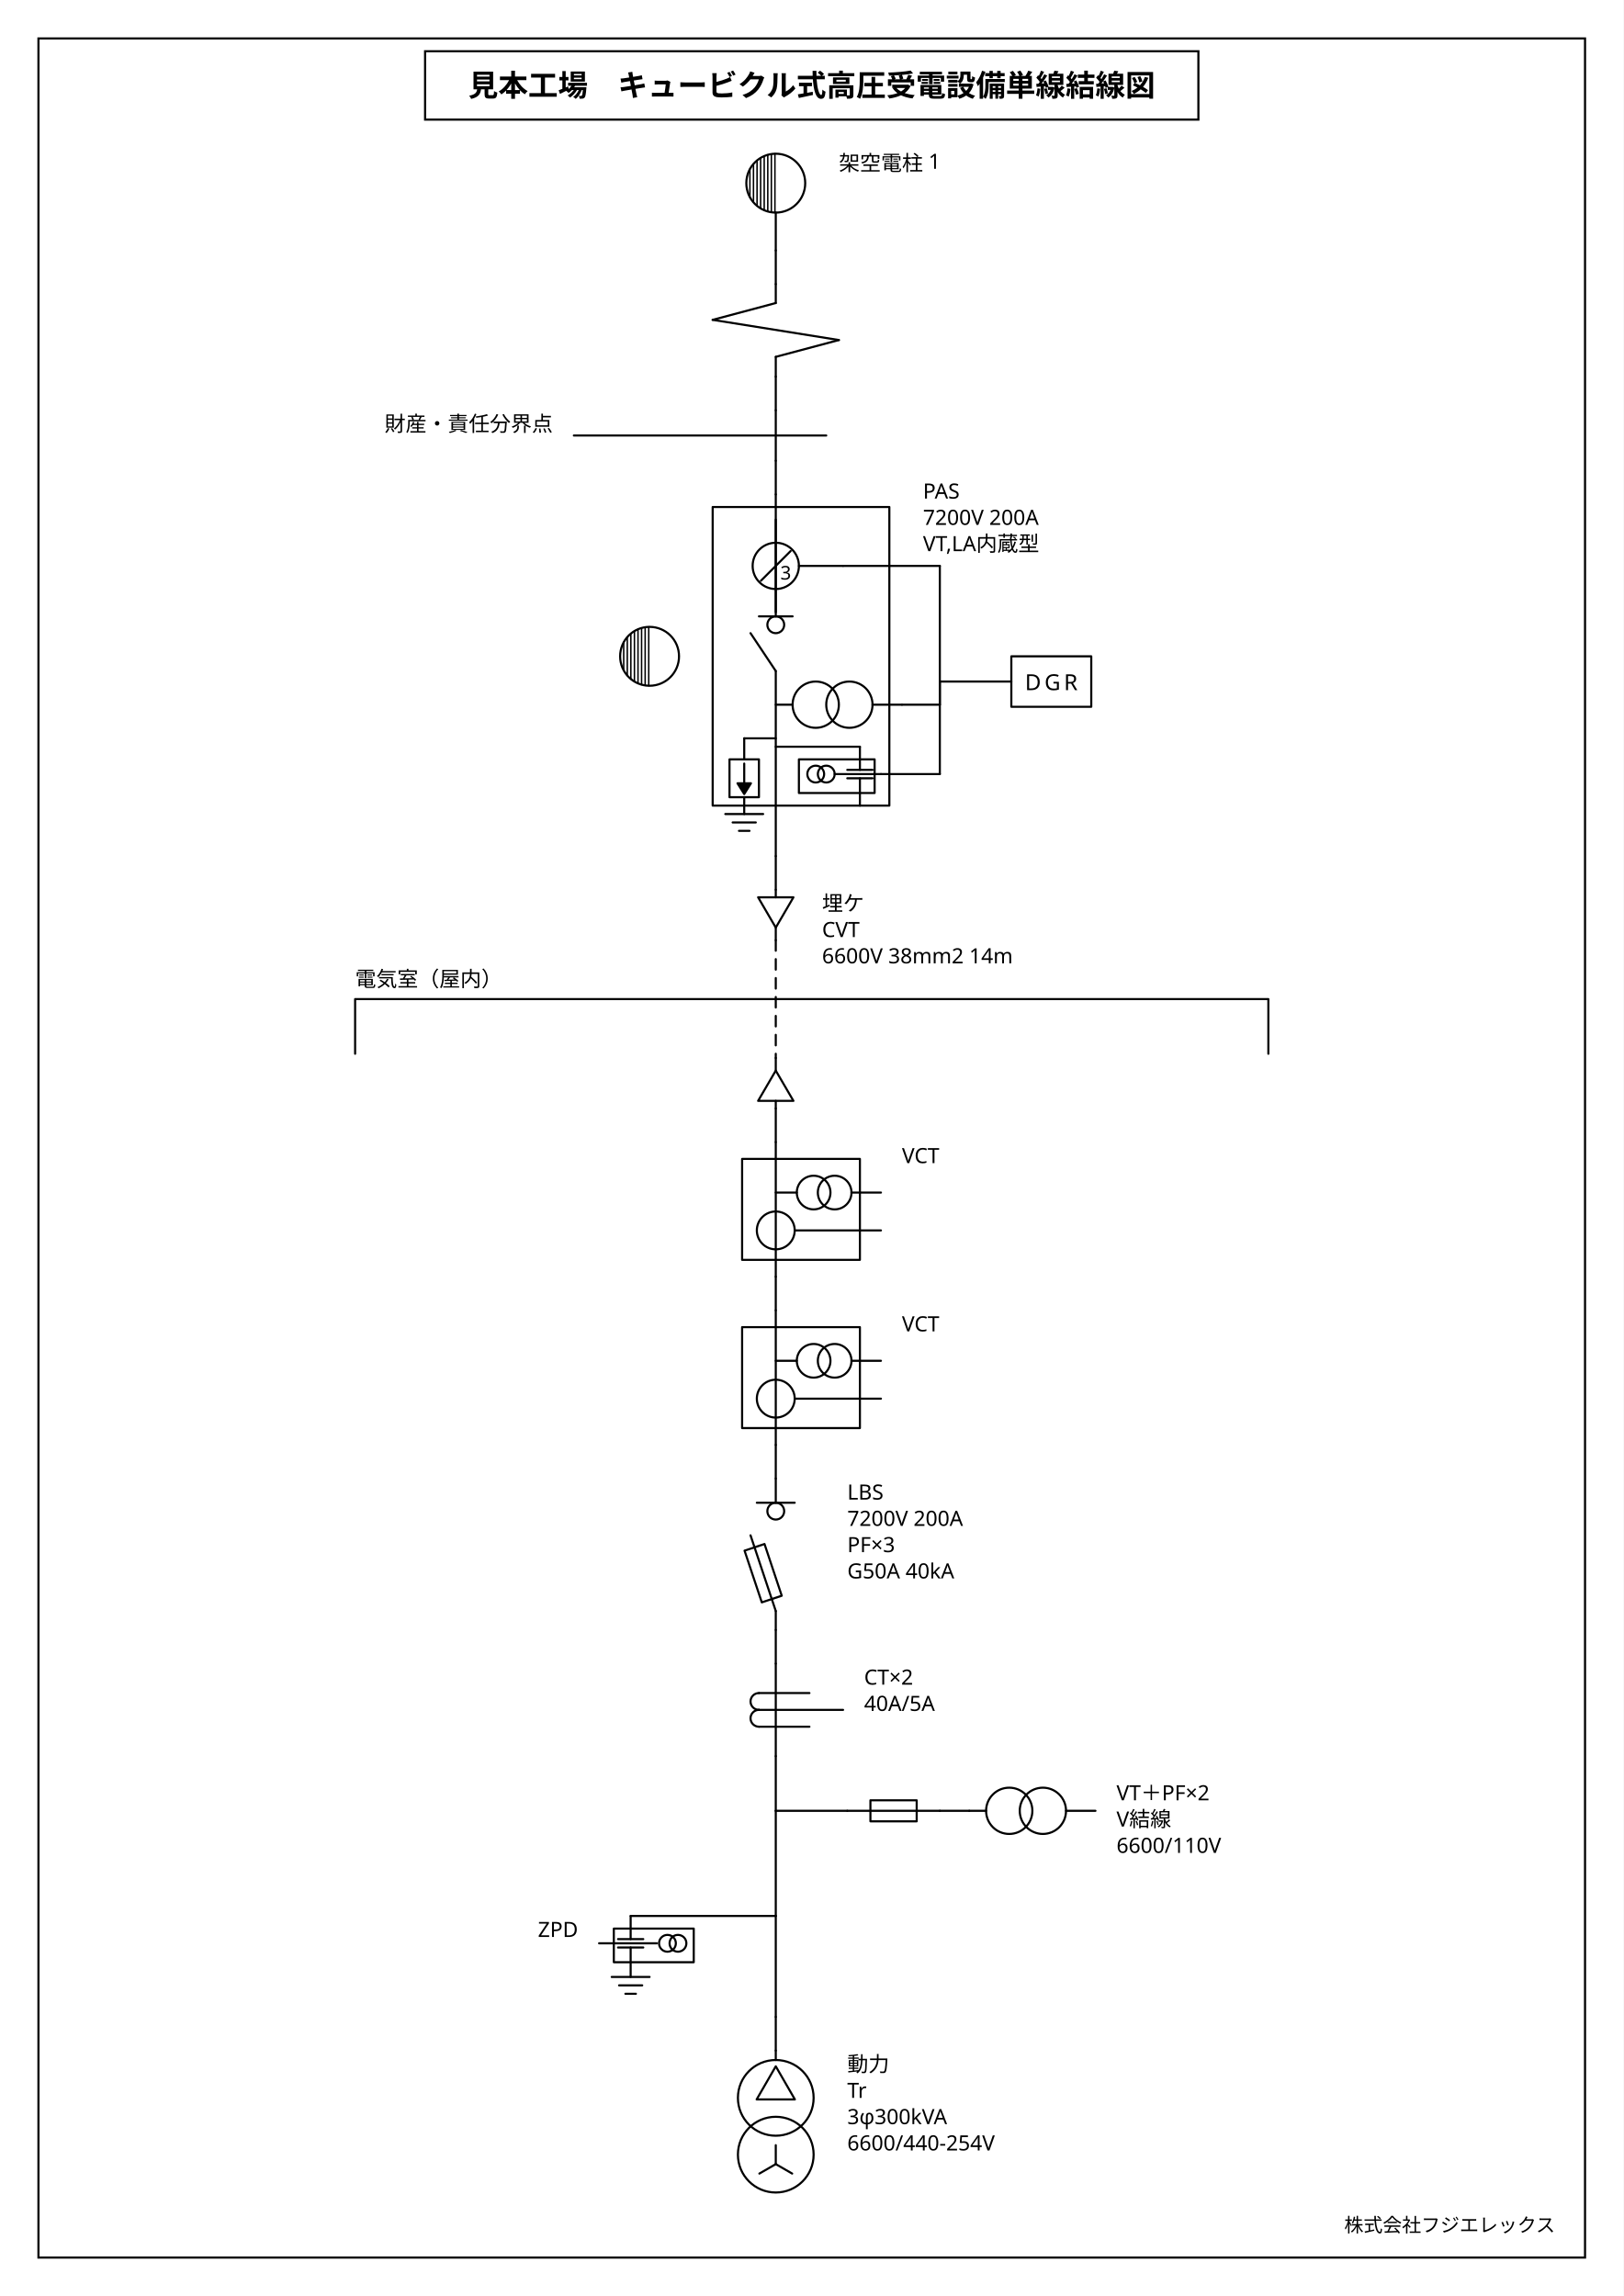
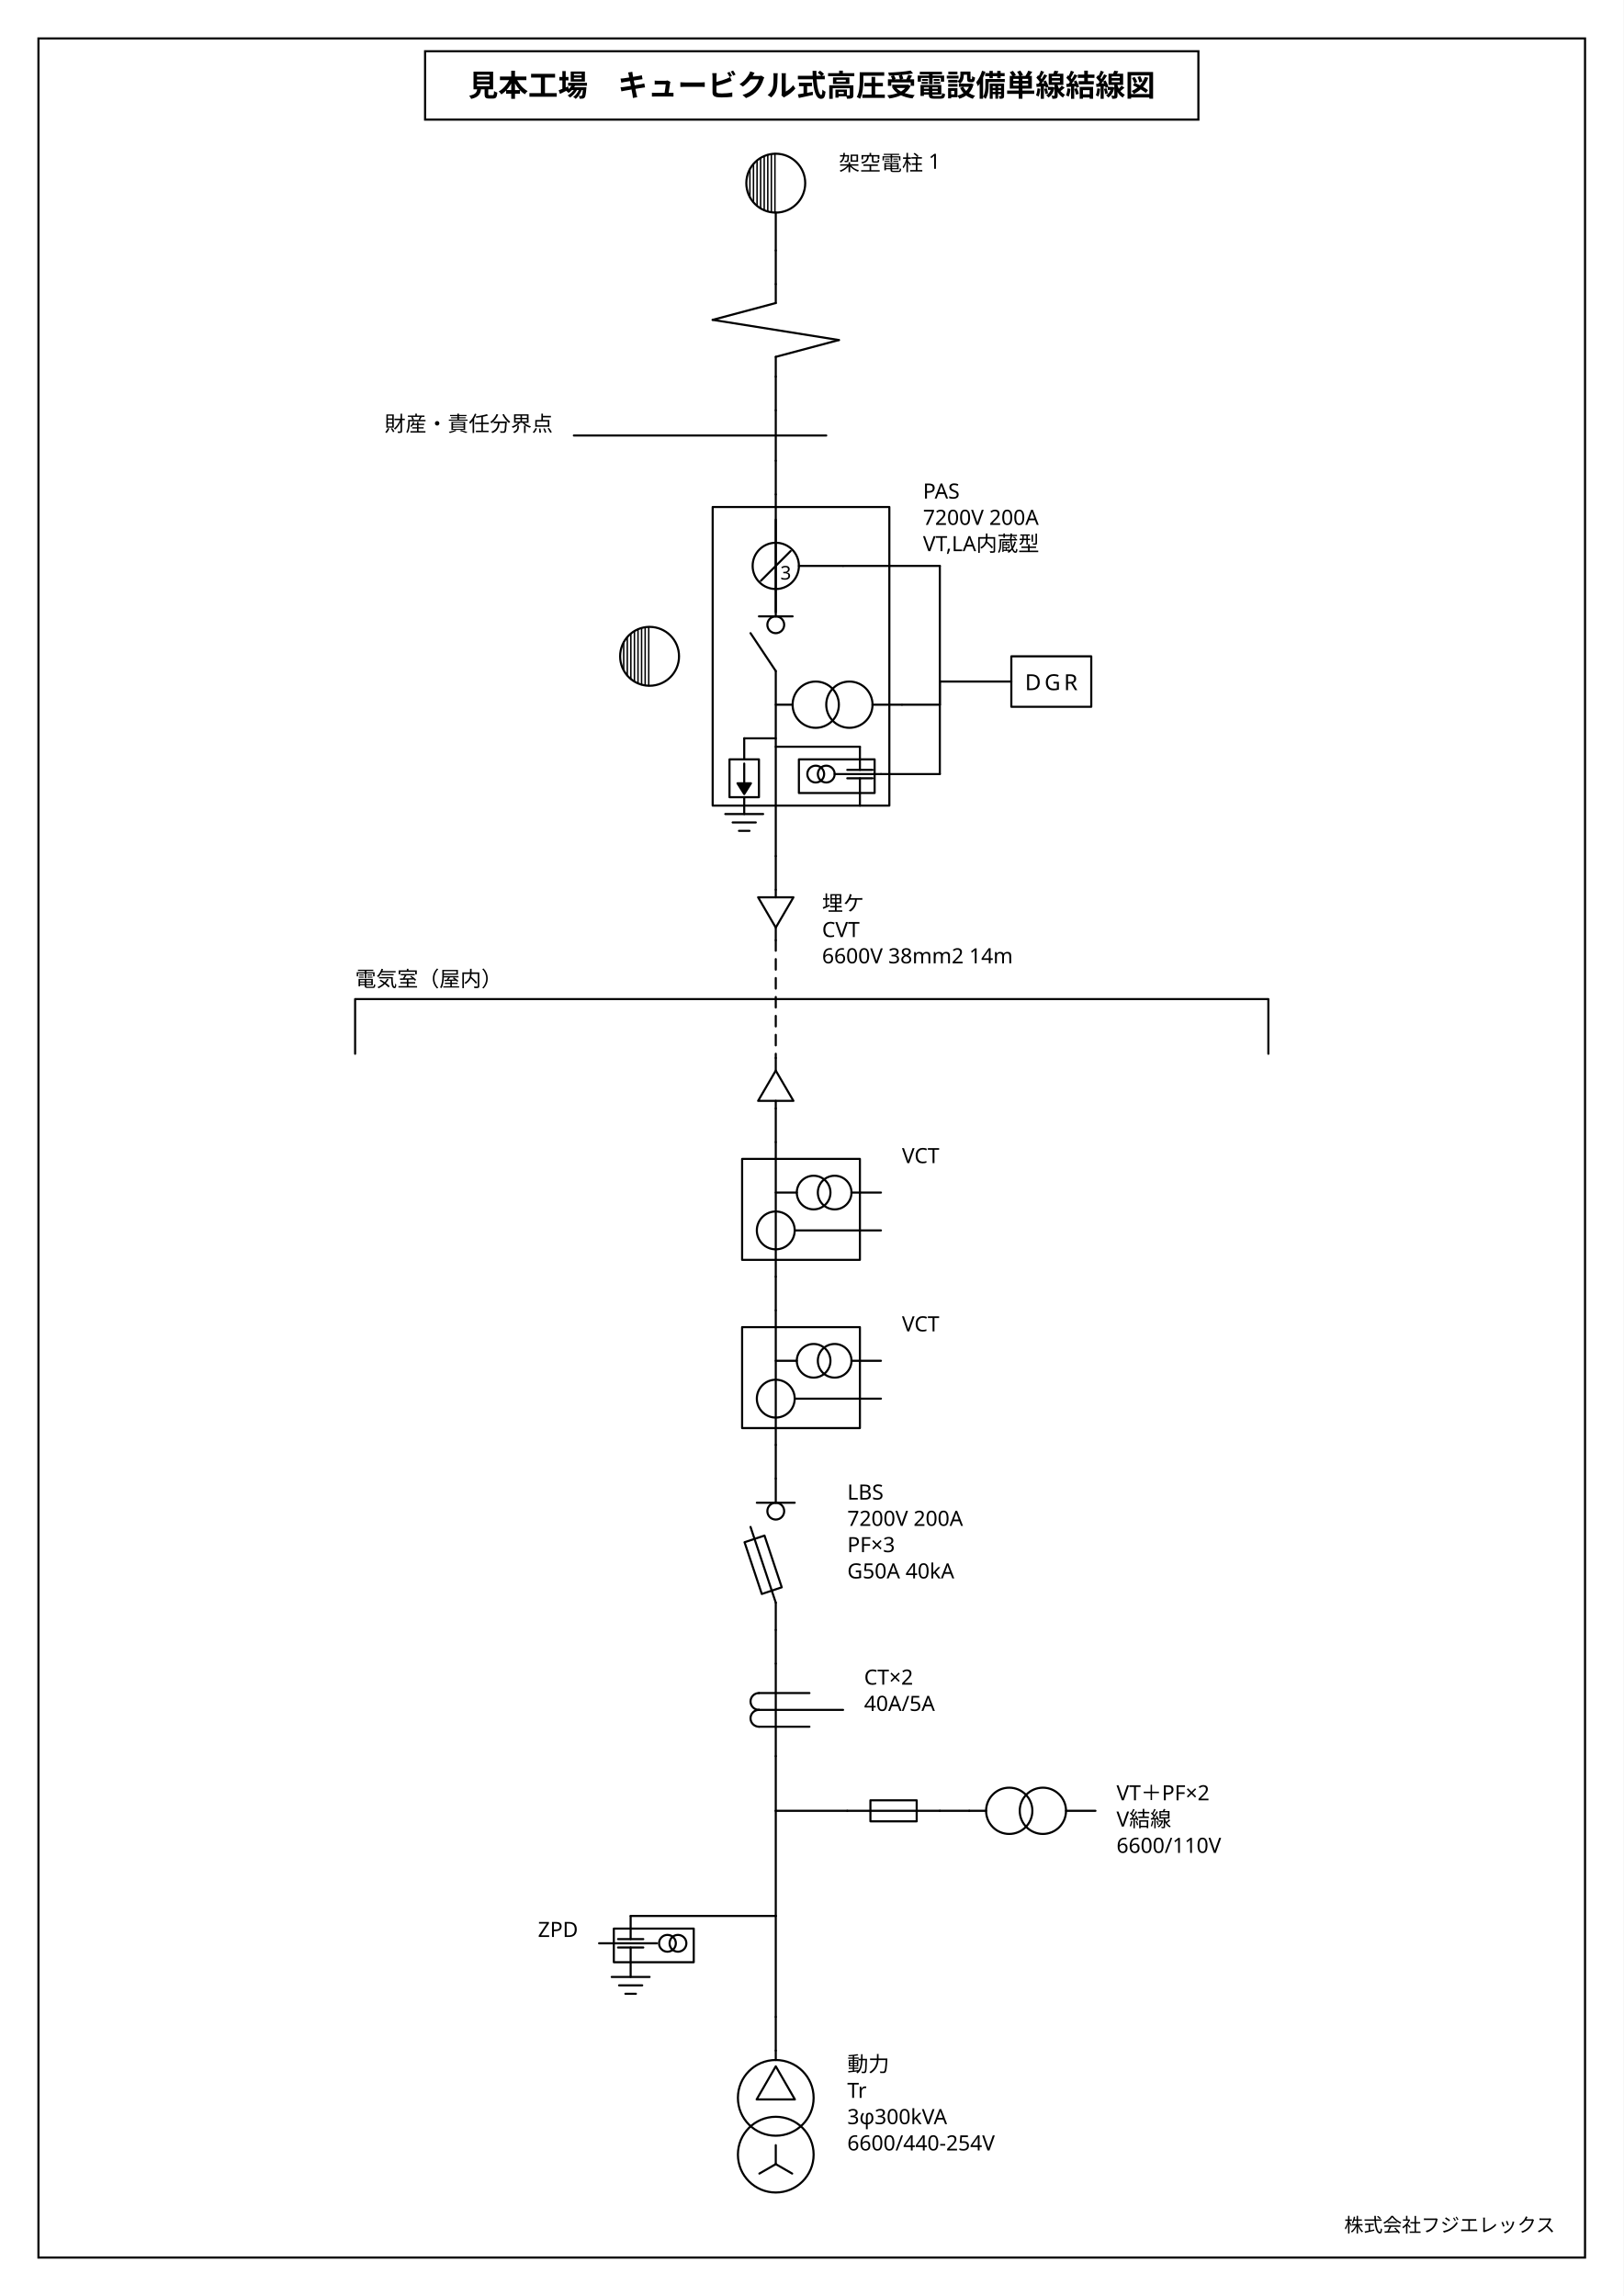
<svg xmlns="http://www.w3.org/2000/svg" viewBox="0 0 760 1075" width="760" height="1075">
  <rect x="0" y="0" width="760" height="1075" fill="#fff" />
  <g stroke="#000" fill="none">
    <rect x="18" y="18" width="724" height="1039" stroke-width="1" />
    <rect x="199" y="24" width="362" height="32" stroke-width="1" />
  </g>
  <text x="380" y="45" font-size="14" font-weight="700" text-anchor="middle" font-family="IPAGothic, 'IPAゴシック', 'Noto Sans JP', 'Hiragino Kaku Gothic ProN', 'Yu Gothic', sans-serif" fill="#000">見本工場　キュービクル式高圧受電設備単線結線図</text>
  <text x="728" y="1045" font-size="9" text-anchor="end" font-family="IPAGothic, 'IPAゴシック', 'Noto Sans JP', 'Hiragino Kaku Gothic ProN', 'Yu Gothic', sans-serif" fill="#000">株式会社フジエレックス</text>
  <g transform="translate(363.16 70) scale(0.9846)">
    <g stroke="#000" fill="none" stroke-linecap="round" stroke-linejoin="round" color="#000">
      <path d="M -200 404 L 234.2 404 M -200 404 L -200 430 M 234.2 404 L 234.2 430" fill="none" stroke-width="1" />
      <text x="-200" y="398" font-size="10" font-family="IPAGothic, 'IPAゴシック', 'Noto Sans JP', 'Hiragino Kaku Gothic ProN', 'Yu Gothic', sans-serif" fill="currentColor" stroke="none">電気室（屋内）</text>
      <line x1="0" y1="48" x2="0" y2="64" stroke-width="1" />
      <line x1="0" y1="108" x2="0" y2="124" stroke-width="1" />
      <line x1="0" y1="148" x2="0" y2="164" stroke-width="1" />
      <line x1="0" y1="280" x2="-15" y2="280" stroke-width="1" />
      <line x1="0" y1="284" x2="40" y2="284" stroke-width="1" />
      <line x1="32" y1="198" x2="78" y2="198" stroke-width="1" />
      <line x1="78" y1="198" x2="78" y2="253" stroke-width="1" />
      <line x1="60" y1="264" x2="78" y2="264" stroke-width="1" />
      <line x1="78" y1="264" x2="78" y2="253" stroke-width="1" />
      <line x1="50" y1="297" x2="78" y2="297" stroke-width="1" />
      <line x1="78" y1="297" x2="78" y2="253" stroke-width="1" />
      <line x1="78" y1="253" x2="112" y2="253" stroke-width="1" />
      <line x1="0" y1="336" x2="0" y2="352" stroke-width="1" />
      <line x1="0" y1="376" x2="0" y2="432" stroke-width="1" stroke-dasharray="5 4" />
      <line x1="0" y1="456" x2="0" y2="472" stroke-width="1" />
      <line x1="0" y1="536" x2="0" y2="552" stroke-width="1" />
      <line x1="0" y1="616" x2="0" y2="632" stroke-width="1" />
      <line x1="0" y1="704" x2="0" y2="720" stroke-width="1" />
      <line x1="0" y1="764" x2="0" y2="790" stroke-width="1" />
      <line x1="0" y1="790" x2="34" y2="790" stroke-width="1" />
      <line x1="78" y1="790" x2="92" y2="790" stroke-width="1" />
      <line x1="0" y1="790" x2="0" y2="840" stroke-width="1" />
      <line x1="0" y1="840" x2="-69" y2="840" stroke-width="1" />
      <line x1="0" y1="840" x2="0" y2="888" stroke-width="1" />
      <line x1="0" y1="888" x2="0" y2="904" stroke-width="1" />
      <g transform="translate(-16 0)">
        <circle cx="16" cy="16" r="14" fill="none" stroke-width="1" />
        <line x1="3.7" y1="9.313" x2="3.7" y2="22.687" stroke-width="0.7" />
        <line x1="5.4" y1="6.855" x2="5.4" y2="25.145" stroke-width="0.7" />
        <line x1="7.1" y1="5.193" x2="7.1" y2="26.807" stroke-width="0.7" />
        <line x1="8.8" y1="3.993" x2="8.8" y2="28.007" stroke-width="0.7" />
        <line x1="10.5" y1="3.126" x2="10.5" y2="28.874" stroke-width="0.7" />
        <line x1="12.2" y1="2.526" x2="12.2" y2="29.474" stroke-width="0.7" />
        <line x1="13.9" y1="2.158" x2="13.9" y2="29.842" stroke-width="0.7" />
        <line x1="15.6" y1="2.006" x2="15.6" y2="29.994" stroke-width="0.7" />
        <line x1="16" y1="30" x2="16" y2="48" stroke-width="1" />
      </g>
      <text x="30" y="10" font-size="10" text-anchor="start" font-family="IPAGothic, 'IPAゴシック', 'Noto Sans JP', 'Hiragino Kaku Gothic ProN', 'Yu Gothic', sans-serif" fill="currentColor" stroke="none">
        <tspan x="30" dy="0">架空電柱 1</tspan>
      </text>
      <g transform="translate(-30 64)">
        <line x1="30" y1="0" x2="30" y2="9" stroke-width="1" />
        <line x1="30" y1="9" x2="0" y2="17" stroke-width="1" />
        <line x1="0" y1="17" x2="60" y2="26.6" stroke-width="1" />
        <line x1="60" y1="26.6" x2="30" y2="34.6" stroke-width="1" />
        <line x1="30" y1="34.6" x2="30" y2="44" stroke-width="1" />
      </g>
      <g transform="translate(-96 124)">
        <line x1="96" y1="0" x2="96" y2="24" stroke-width="1" />
        <line x1="0" y1="12" x2="120" y2="12" stroke-width="1" />
      </g>
      <text x="-106" y="134" font-size="10" text-anchor="end" font-family="IPAGothic, 'IPAゴシック', 'Noto Sans JP', 'Hiragino Kaku Gothic ProN', 'Yu Gothic', sans-serif" fill="currentColor" stroke="none">
        <tspan x="-106" dy="0">財産・責任分界点</tspan>
      </text>
      <g transform="translate(-36 164)">
        <line x1="36" y1="0" x2="36" y2="6" stroke-width="1" />
        <rect x="6" y="6" width="84" height="142" fill="none" stroke-width="1" />
        <line x1="36" y1="6" x2="36" y2="58" stroke-width="1" />
        <line x1="28" y1="58" x2="44" y2="58" stroke-width="1" />
        <circle cx="36" cy="62" r="4" fill="none" stroke-width="1" />
        <line x1="36" y1="84" x2="24" y2="66" stroke-width="1" />
        <line x1="36" y1="84" x2="36" y2="172" stroke-width="1" />
      </g>
      <text x="70" y="166" font-size="10" text-anchor="start" font-family="IPAGothic, 'IPAゴシック', 'Noto Sans JP', 'Hiragino Kaku Gothic ProN', 'Yu Gothic', sans-serif" fill="currentColor" stroke="none">
        <tspan x="70" dy="0">PAS</tspan>
        <tspan x="70" dy="12.5">7200V 200A</tspan>
        <tspan x="70" dy="12.5">VT,LA内蔵型</tspan>
      </text>
      <g transform="translate(-76 225)">
        <circle cx="16" cy="16" r="14" fill="none" stroke-width="1" />
        <line x1="3.7" y1="9.313" x2="3.7" y2="22.687" stroke-width="0.7" />
        <line x1="5.4" y1="6.855" x2="5.4" y2="25.145" stroke-width="0.7" />
        <line x1="7.1" y1="5.193" x2="7.1" y2="26.807" stroke-width="0.7" />
        <line x1="8.8" y1="3.993" x2="8.8" y2="28.007" stroke-width="0.7" />
        <line x1="10.5" y1="3.126" x2="10.5" y2="28.874" stroke-width="0.7" />
        <line x1="12.2" y1="2.526" x2="12.2" y2="29.474" stroke-width="0.7" />
        <line x1="13.9" y1="2.158" x2="13.9" y2="29.842" stroke-width="0.7" />
        <line x1="15.6" y1="2.006" x2="15.6" y2="29.994" stroke-width="0.7" />
      </g>
      <g transform="translate(-20 176)">
        <line x1="20" y1="0" x2="20" y2="44" stroke-width="1" />
        <circle cx="20" cy="22" r="11" fill="none" stroke-width="1" />
        <line x1="12.929" y1="29.071" x2="27.071" y2="14.929" stroke-width="1" />
        <text x="24.75" y="25" font-size="9" text-anchor="middle" dominant-baseline="central" font-family="IPAGothic, 'IPAゴシック', 'Noto Sans JP', 'Hiragino Kaku Gothic ProN', 'Yu Gothic', sans-serif" fill="currentColor" stroke="none">3</text>
        <line x1="31" y1="22" x2="52" y2="22" stroke-width="1" />
      </g>
      <g transform="translate(0 249)">
        <line x1="0" y1="15" x2="8" y2="15" stroke-width="1" />
        <circle cx="19" cy="15" r="11" fill="none" stroke-width="1" />
        <circle cx="35" cy="15" r="11" fill="none" stroke-width="1" />
        <line x1="46" y1="15" x2="60" y2="15" stroke-width="1" />
      </g>
      <g transform="translate(-35 280)">
        <line x1="20" y1="0" x2="20" y2="10" stroke-width="1" />
        <rect x="13" y="10" width="14" height="18" fill="none" stroke-width="1" />
        <line x1="20" y1="12" x2="20" y2="23" stroke-width="1" />
        <polygon points="16.8,21.38 20,26.5 23.2,21.38" fill="currentColor" stroke-width="1" />
        <line x1="20" y1="28" x2="20" y2="36" stroke-width="1" />
        <line x1="11" y1="36" x2="29" y2="36" stroke-width="1" />
        <line x1="14.5" y1="40" x2="25.5" y2="40" stroke-width="1" />
        <line x1="17.5" y1="44" x2="22.5" y2="44" stroke-width="1" />
      </g>
      <g transform="translate(10 284)">
        <line x1="30" y1="0" x2="30" y2="11" stroke-width="1" />
        <rect x="1" y="6" width="36" height="16" fill="none" stroke-width="1" />
        <line x1="24" y1="11" x2="36" y2="11" stroke-width="1" />
        <line x1="24" y1="15" x2="36" y2="15" stroke-width="1" />
        <line x1="30" y1="15" x2="30" y2="28" stroke-width="1" />
        <line x1="18" y1="13" x2="40" y2="13" stroke-width="1" />
        <circle cx="9" cy="13" r="4" fill="none" stroke-width="1" />
        <circle cx="14" cy="13" r="4" fill="none" stroke-width="1" />
      </g>
      <g transform="translate(112 241)">
        <rect x="0" y="0" width="38" height="24" fill="none" stroke-width="1" />
        <text x="19" y="12" font-size="10.5" text-anchor="middle" dominant-baseline="central" font-family="IPAGothic, 'IPAゴシック', 'Noto Sans JP', 'Hiragino Kaku Gothic ProN', 'Yu Gothic', sans-serif" letter-spacing="1.6" fill="currentColor" stroke="none">DGR</text>
      </g>
      <g transform="translate(-12 352)">
        <line x1="12" y1="0" x2="12" y2="3.6" stroke-width="1" />
        <polygon points="3.6,3.6 20.4,3.6 12,18" fill="none" stroke-width="1" />
        <line x1="12" y1="18" x2="12" y2="24" stroke-width="1" />
      </g>
      <text x="22" y="362" font-size="10" text-anchor="start" font-family="IPAGothic, 'IPAゴシック', 'Noto Sans JP', 'Hiragino Kaku Gothic ProN', 'Yu Gothic', sans-serif" fill="currentColor" stroke="none">
        <tspan x="22" dy="0">埋ケ</tspan>
        <tspan x="22" dy="12.5">CVT</tspan>
        <tspan x="22" dy="12.5">6600V 38mm2 14m</tspan>
      </text>
      <g transform="translate(-12 432) rotate(180 12 12)">
        <line x1="12" y1="0" x2="12" y2="3.6" stroke-width="1" />
        <polygon points="3.6,3.6 20.4,3.6 12,18" fill="none" stroke-width="1" />
        <line x1="12" y1="18" x2="12" y2="24" stroke-width="1" />
      </g>
      <g transform="translate(-22 472)">
        <line x1="22" y1="0" x2="22" y2="64" stroke-width="1" />
        <rect x="6" y="8" width="56" height="48" fill="none" stroke-width="1" />
        <line x1="22" y1="24" x2="32" y2="24" stroke-width="1" />
        <circle cx="40" cy="24" r="8" fill="none" stroke-width="1" />
        <circle cx="50" cy="24" r="8" fill="none" stroke-width="1" />
        <line x1="58" y1="24" x2="72" y2="24" stroke-width="1" />
        <circle cx="22" cy="42" r="9" fill="none" stroke-width="1" />
        <line x1="31" y1="42" x2="72" y2="42" stroke-width="1" />
      </g>
      <text x="60" y="482" font-size="10" text-anchor="start" font-family="IPAGothic, 'IPAゴシック', 'Noto Sans JP', 'Hiragino Kaku Gothic ProN', 'Yu Gothic', sans-serif" fill="currentColor" stroke="none">
        <tspan x="60" dy="0">VCT</tspan>
      </text>
      <g transform="translate(-22 552)">
        <line x1="22" y1="0" x2="22" y2="64" stroke-width="1" />
        <rect x="6" y="8" width="56" height="48" fill="none" stroke-width="1" />
        <line x1="22" y1="24" x2="32" y2="24" stroke-width="1" />
        <circle cx="40" cy="24" r="8" fill="none" stroke-width="1" />
        <circle cx="50" cy="24" r="8" fill="none" stroke-width="1" />
        <line x1="58" y1="24" x2="72" y2="24" stroke-width="1" />
        <circle cx="22" cy="42" r="9" fill="none" stroke-width="1" />
        <line x1="31" y1="42" x2="72" y2="42" stroke-width="1" />
      </g>
      <text x="60" y="562" font-size="10" text-anchor="start" font-family="IPAGothic, 'IPAゴシック', 'Noto Sans JP', 'Hiragino Kaku Gothic ProN', 'Yu Gothic', sans-serif" fill="currentColor" stroke="none">
        <tspan x="60" dy="0">VCT</tspan>
      </text>
      <g transform="translate(-24 632)">
        <line x1="24" y1="0" x2="24" y2="11.5" stroke-width="1" />
        <line x1="15" y1="11.5" x2="33" y2="11.5" stroke-width="1" />
        <circle cx="24" cy="15.5" r="4" fill="none" stroke-width="1" />
-         <line x1="24" y1="63" x2="12" y2="27" stroke-width="1" />
-         <polygon points="26.843,55.719 18.643,31.119 9.157,34.281 17.357,58.881" fill="none" stroke-width="1" />
-         <line x1="24" y1="63" x2="24" y2="72" stroke-width="1" />
+         <line x1="24" y1="59" x2="12" y2="23" stroke-width="1" />
+         <polygon points="26.843,51.719 18.643,27.119 9.157,30.281 17.357,54.881" fill="none" stroke-width="1" />
+         <line x1="24" y1="59" x2="24" y2="72" stroke-width="1" />
      </g>
      <text x="34" y="642" font-size="10" text-anchor="start" font-family="IPAGothic, 'IPAゴシック', 'Noto Sans JP', 'Hiragino Kaku Gothic ProN', 'Yu Gothic', sans-serif" fill="currentColor" stroke="none">
        <tspan x="34" dy="0">LBS</tspan>
        <tspan x="34" dy="12.5">7200V 200A</tspan>
        <tspan x="34" dy="12.5">PF×3</tspan>
        <tspan x="34" dy="12.5">G50A 40kA</tspan>
      </text>
      <g transform="translate(-24 720)">
        <line x1="24" y1="0" x2="24" y2="44" stroke-width="1" />
        <line x1="16" y1="14" x2="40" y2="14" stroke-width="1" />
        <line x1="16" y1="30" x2="40" y2="30" stroke-width="1" />
        <line x1="16" y1="22" x2="56" y2="22" stroke-width="1" />
        <path d="M 16 14 A 4 4 0 0 0 16 22" fill="none" stroke-width="1" />
        <path d="M 16 22 A 4 4 0 0 0 16 30" fill="none" stroke-width="1" />
      </g>
      <text x="42" y="730" font-size="10" text-anchor="start" font-family="IPAGothic, 'IPAゴシック', 'Noto Sans JP', 'Hiragino Kaku Gothic ProN', 'Yu Gothic', sans-serif" fill="currentColor" stroke="none">
        <tspan x="42" dy="0">CT×2</tspan>
        <tspan x="42" dy="12.5">40A/5A</tspan>
      </text>
      <g transform="translate(36 768) rotate(-90 20 22)">
        <line x1="20" y1="0" x2="20" y2="44" stroke-width="1" />
        <rect x="15" y="11" width="10" height="22" fill="none" stroke-width="1" />
      </g>
      <g transform="translate(92 775)">
        <line x1="0" y1="15" x2="8" y2="15" stroke-width="1" />
        <circle cx="19" cy="15" r="11" fill="none" stroke-width="1" />
        <circle cx="35" cy="15" r="11" fill="none" stroke-width="1" />
        <line x1="46" y1="15" x2="60" y2="15" stroke-width="1" />
      </g>
      <text x="162" y="785" font-size="10" text-anchor="start" font-family="IPAGothic, 'IPAゴシック', 'Noto Sans JP', 'Hiragino Kaku Gothic ProN', 'Yu Gothic', sans-serif" fill="currentColor" stroke="none">
        <tspan x="162" dy="0">VT＋PF×2</tspan>
        <tspan x="162" dy="12.5">V結線</tspan>
        <tspan x="162" dy="12.5">6600/110V</tspan>
      </text>
      <g transform="translate(-84 840)">
        <line x1="15" y1="0" x2="15" y2="11" stroke-width="1" />
        <rect x="7" y="6" width="38" height="16" fill="none" stroke-width="1" />
        <line x1="9" y1="11" x2="21" y2="11" stroke-width="1" />
        <line x1="9" y1="15" x2="21" y2="15" stroke-width="1" />
        <line x1="15" y1="15" x2="15" y2="29" stroke-width="1" />
        <line x1="6" y1="29" x2="24" y2="29" stroke-width="1" />
        <line x1="9.5" y1="33" x2="20.5" y2="33" stroke-width="1" />
        <line x1="12.5" y1="37" x2="17.5" y2="37" stroke-width="1" />
        <line x1="0" y1="13" x2="27.5" y2="13" stroke-width="1" />
        <circle cx="32.5" cy="13" r="4" fill="none" stroke-width="1" />
        <circle cx="37.5" cy="13" r="4" fill="none" stroke-width="1" />
      </g>
      <text x="-94" y="850" font-size="10" text-anchor="end" font-family="IPAGothic, 'IPAゴシック', 'Noto Sans JP', 'Hiragino Kaku Gothic ProN', 'Yu Gothic', sans-serif" fill="currentColor" stroke="none">
        <tspan x="-94" dy="0">ZPD</tspan>
      </text>
      <g transform="translate(-24 904)">
        <line x1="24" y1="0" x2="24" y2="4.5" stroke-width="1" />
        <circle cx="24" cy="22.5" r="18" fill="none" stroke-width="1" />
        <circle cx="24" cy="49.5" r="18" fill="none" stroke-width="1" />
        <polygon points="24,7.5 33.093,23.25 14.907,23.25" fill="none" stroke-width="1" />
        <line x1="24" y1="54" x2="24" y2="45" stroke-width="1" />
        <line x1="24" y1="54" x2="31.794" y2="58.5" stroke-width="1" />
        <line x1="24" y1="54" x2="16.206" y2="58.5" stroke-width="1" />
      </g>
      <text x="34" y="914" font-size="10" text-anchor="start" font-family="IPAGothic, 'IPAゴシック', 'Noto Sans JP', 'Hiragino Kaku Gothic ProN', 'Yu Gothic', sans-serif" fill="currentColor" stroke="none">
        <tspan x="34" dy="0">動力</tspan>
        <tspan x="34" dy="12.5">Tr</tspan>
        <tspan x="34" dy="12.5">3φ300kVA</tspan>
        <tspan x="34" dy="12.5">6600/440-254V</tspan>
      </text>
    </g>
  </g>
</svg>
